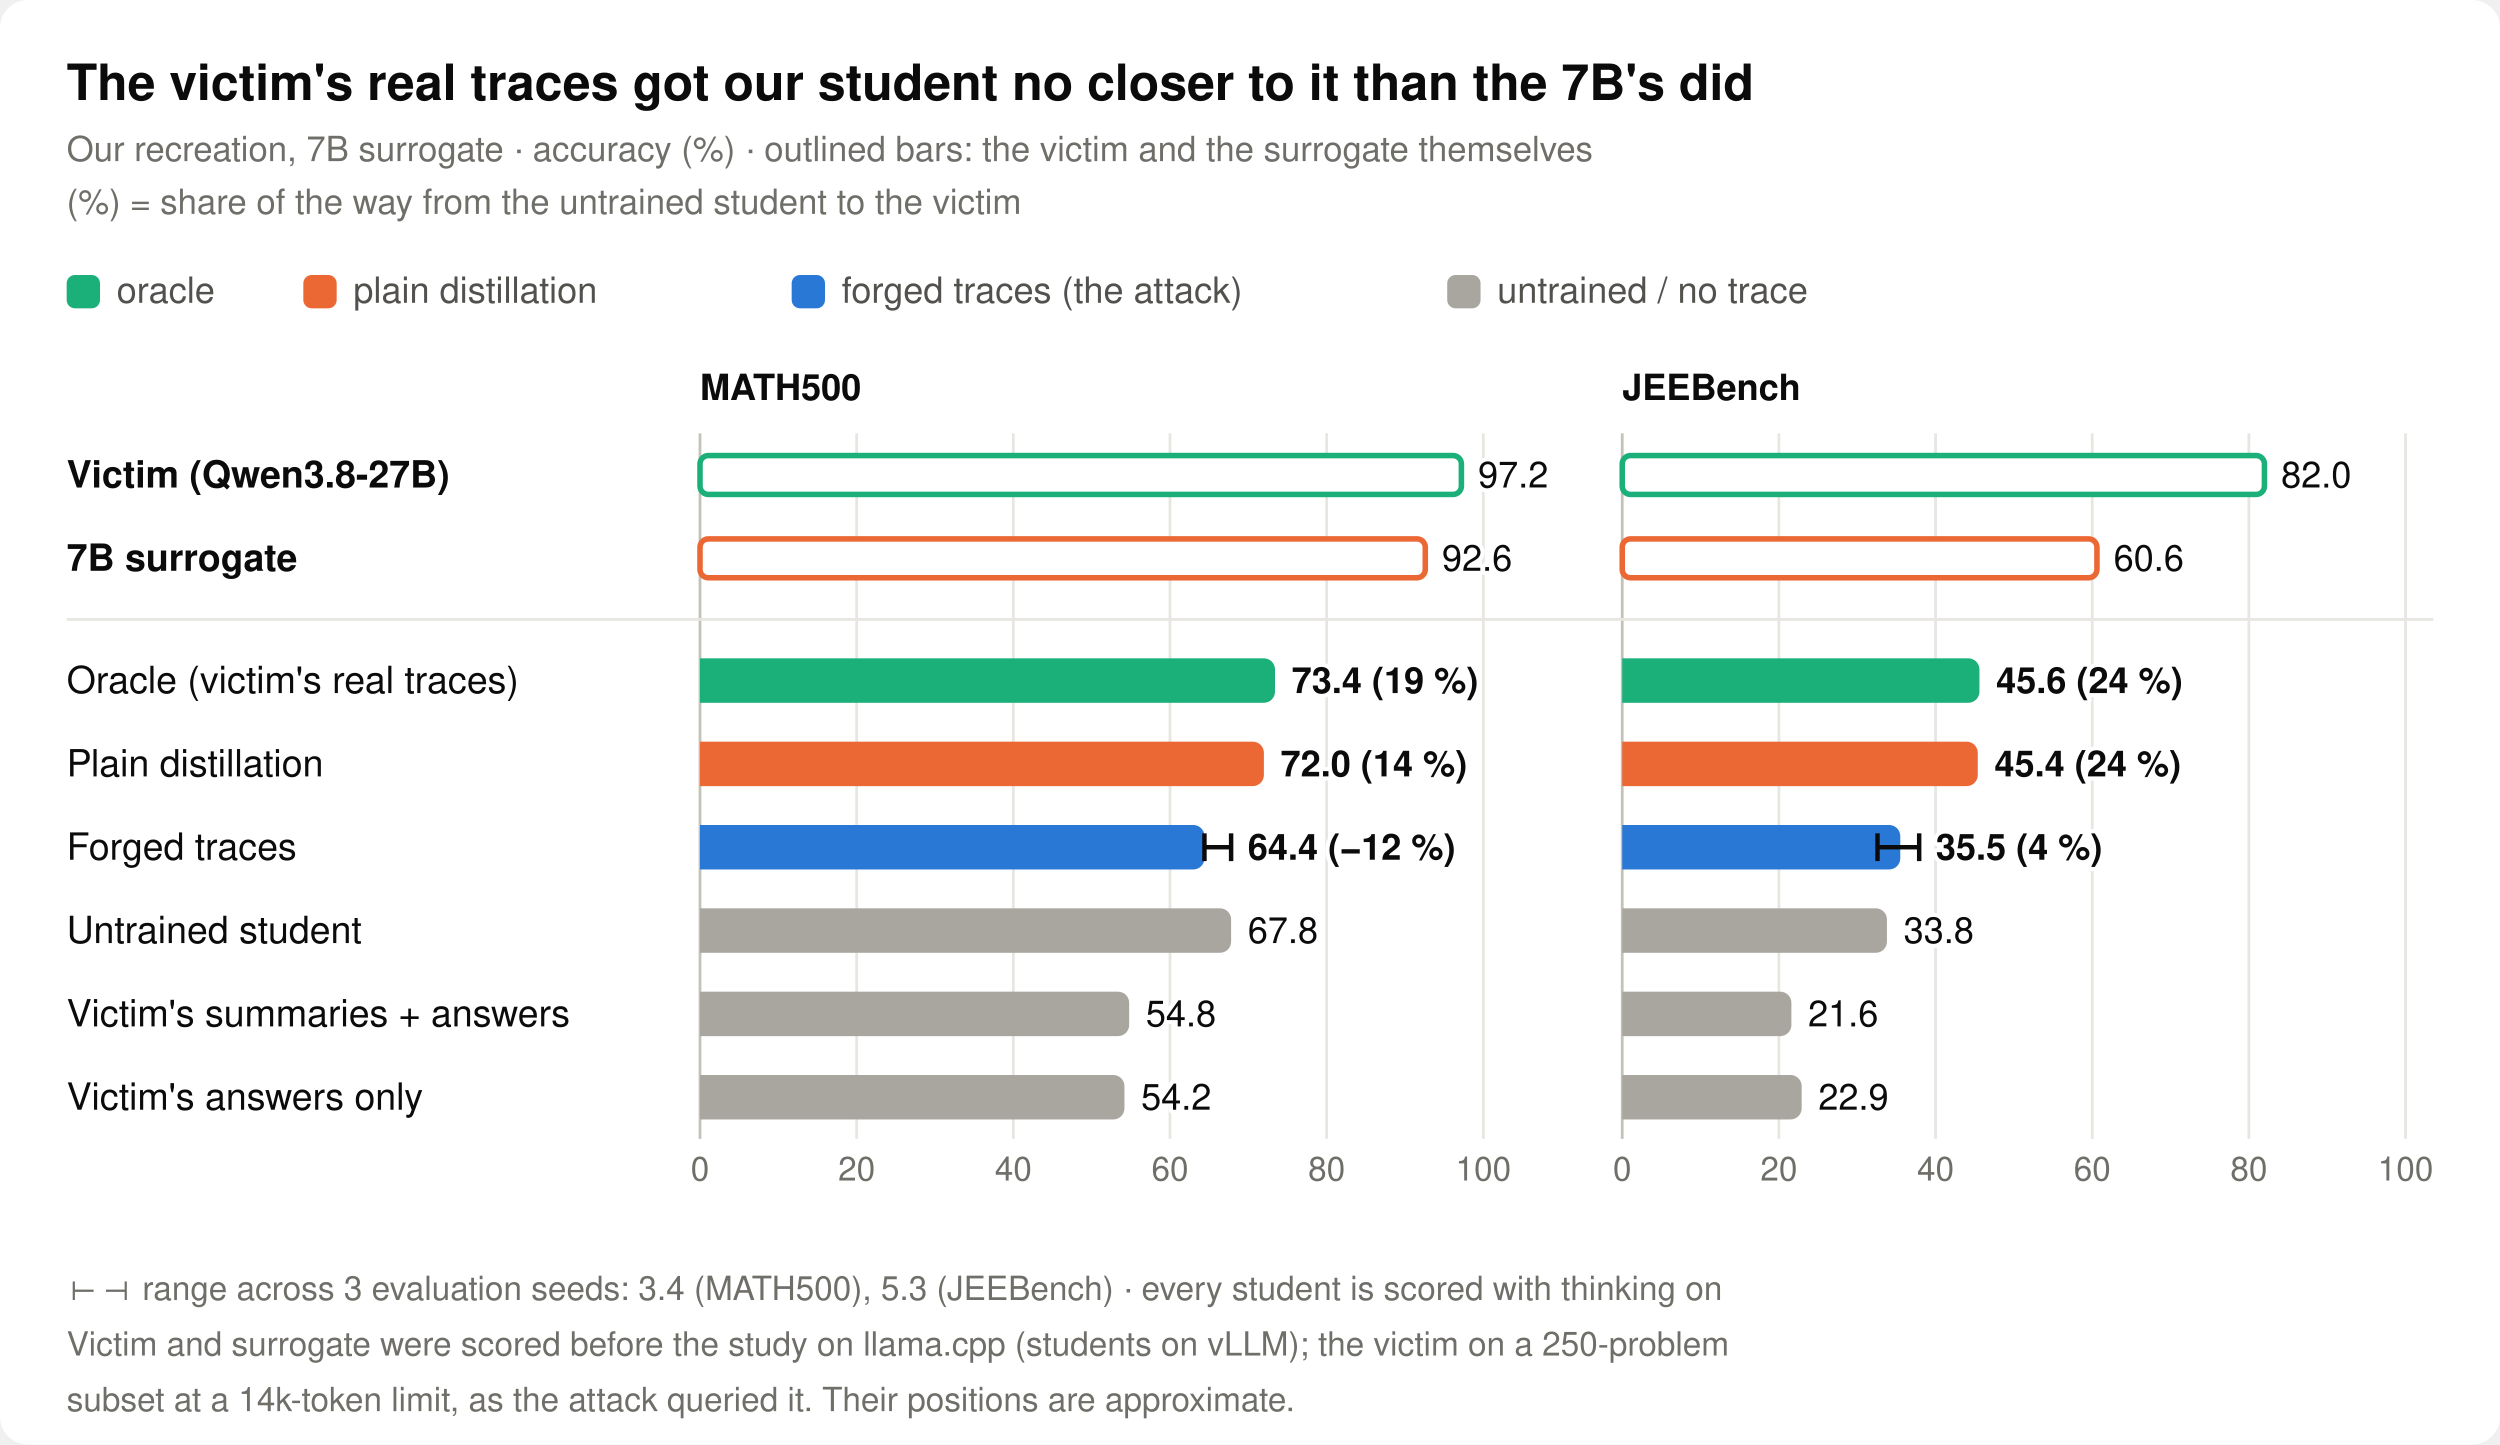
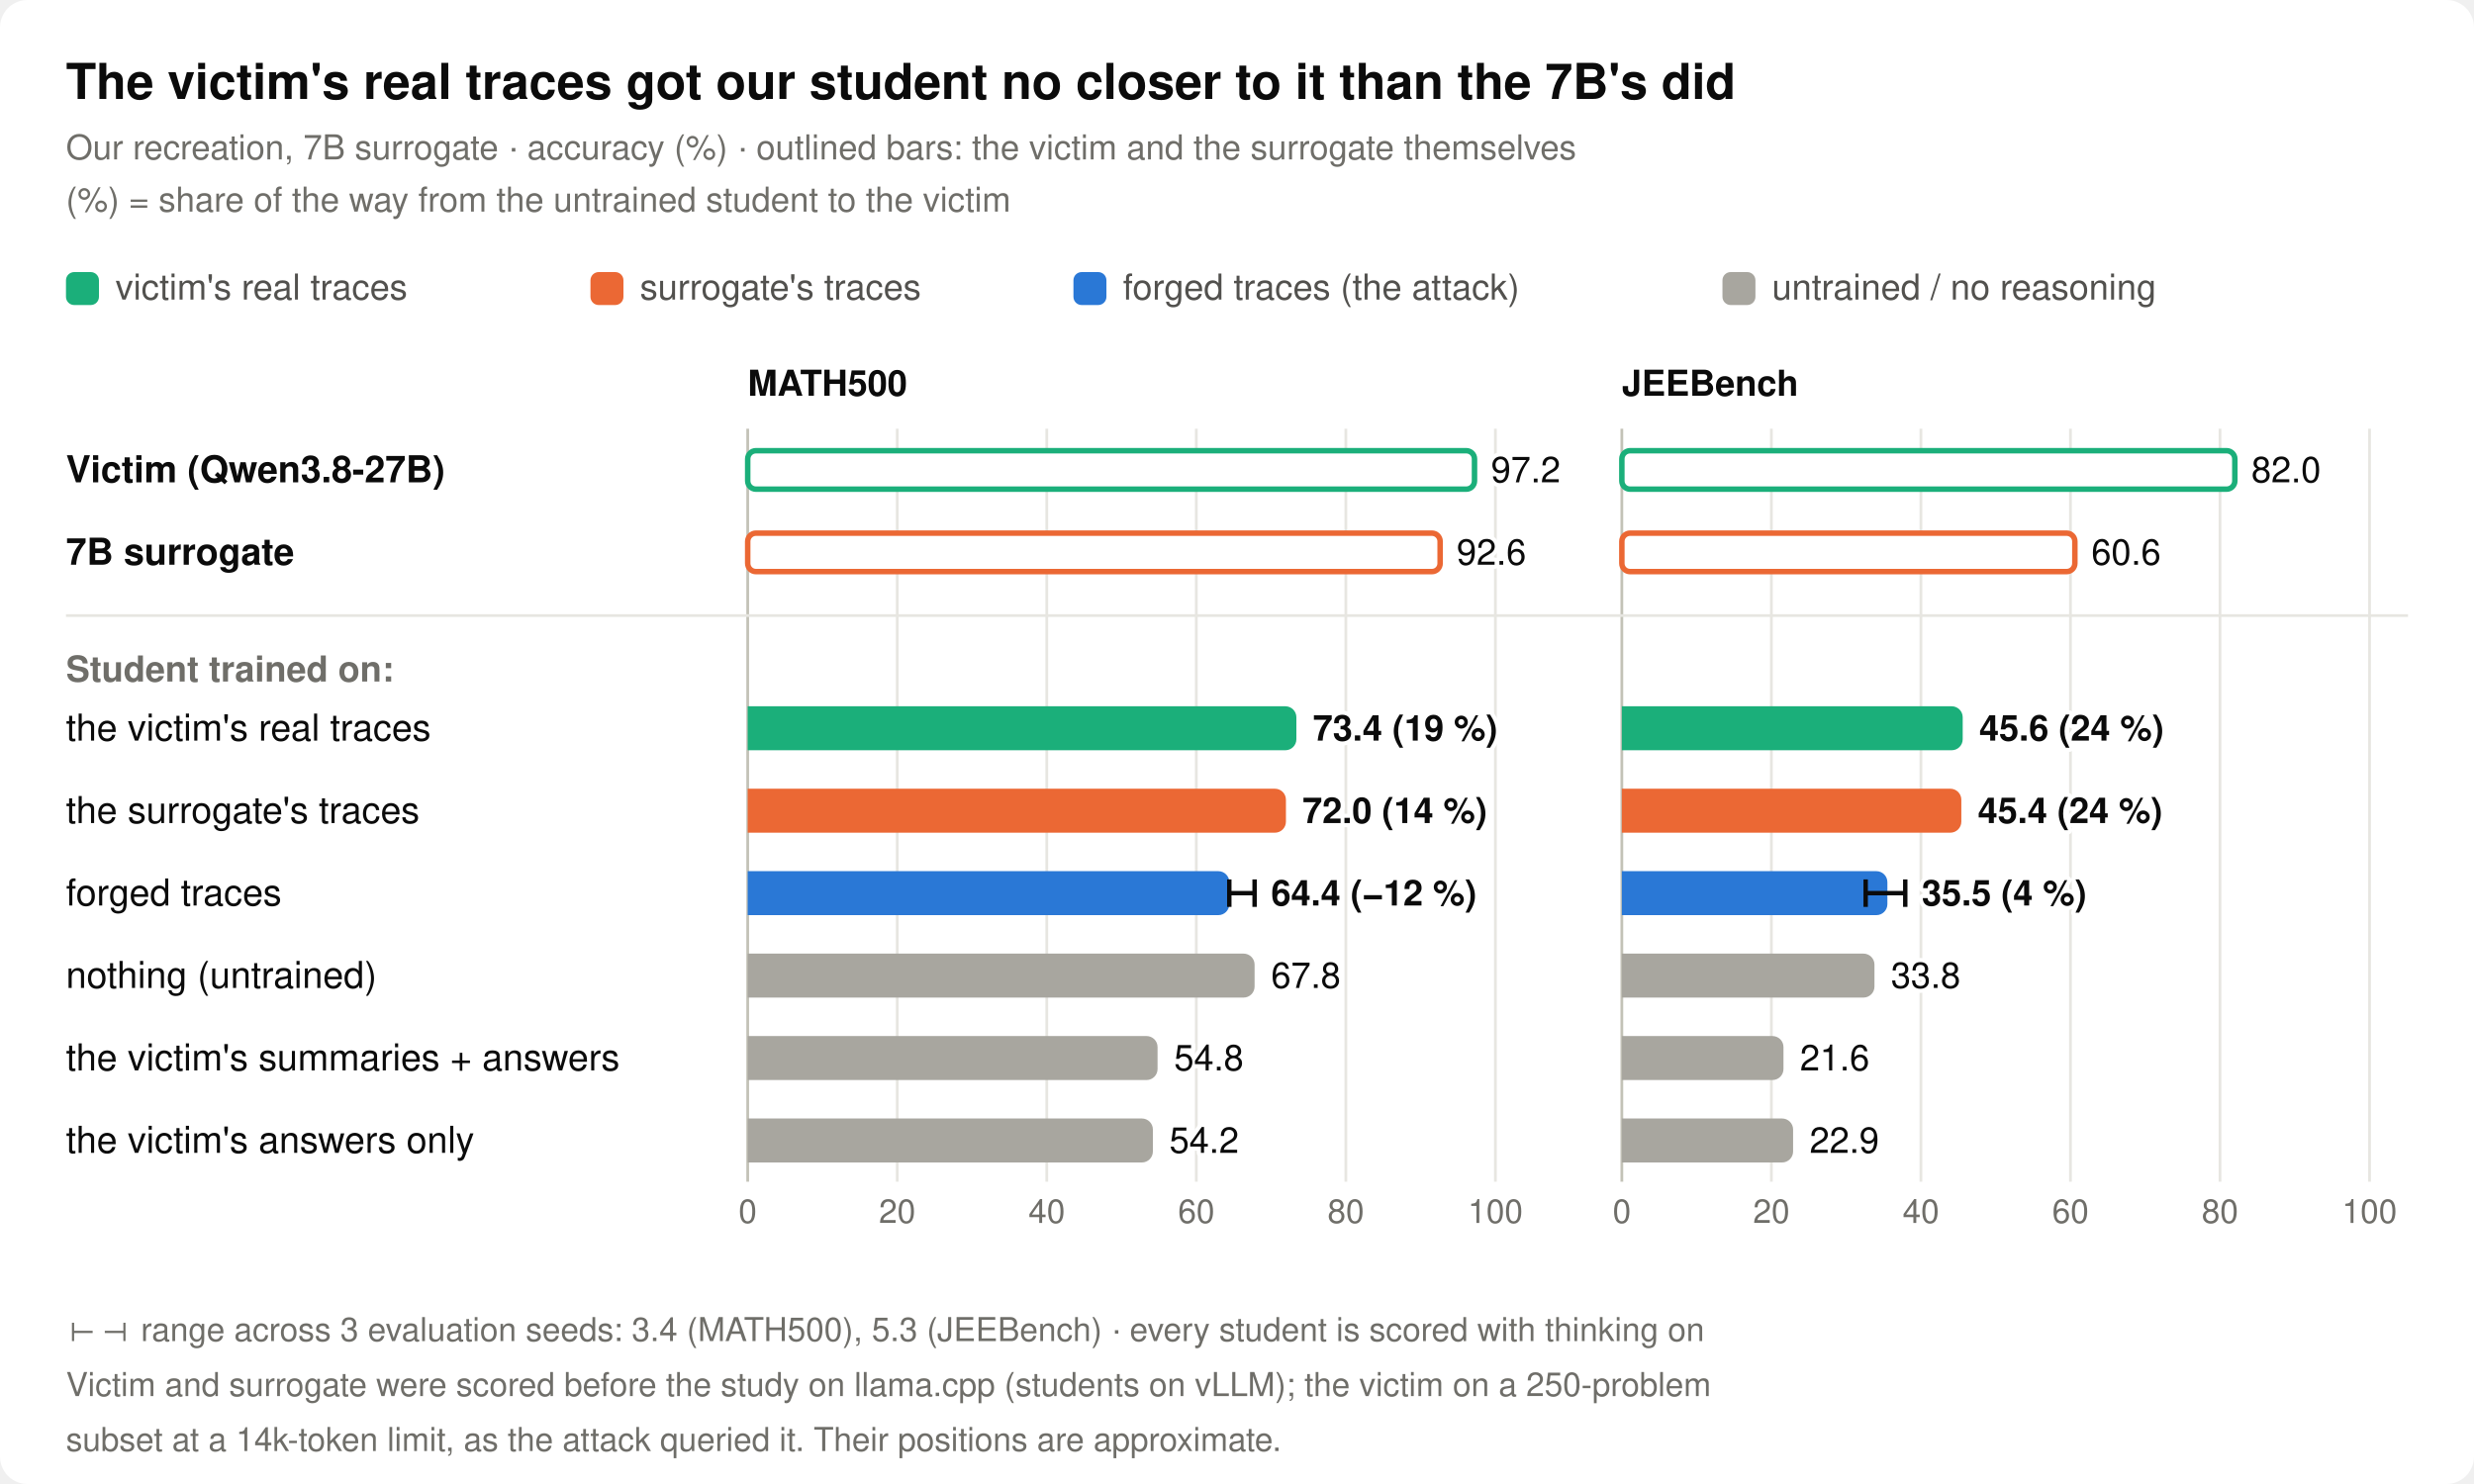
- <svg xmlns="http://www.w3.org/2000/svg" width="900" height="520" viewBox="0 0 900 520" role="img" aria-label="Students, the victim and the surrogate on one scale, our recreation">
-   <rect x="0.0" y="0.0" width="900.0" height="520.0" rx="10" fill="#ffffff" />
+ <svg xmlns="http://www.w3.org/2000/svg" width="900" height="540" viewBox="0 0 900 540" role="img" aria-label="Students, the victim and the surrogate on one scale, our recreation">
+   <rect x="0.0" y="0.0" width="900.0" height="540.0" rx="10" fill="#ffffff" />
  <text x="24.0" y="36.0" font-family="system-ui, -apple-system, &quot;Segoe UI&quot;, Helvetica, Arial, sans-serif" font-size="18" fill="#0b0b0b" text-anchor="start" font-weight="700" style="">The victim's real traces got our student no closer to it than the 7B's did</text>
  <text x="24.0" y="58.0" font-family="system-ui, -apple-system, &quot;Segoe UI&quot;, Helvetica, Arial, sans-serif" font-size="12.5" fill="#6f6e69" text-anchor="start" font-weight="normal" style="">Our recreation, 7B surrogate · accuracy (%) · outlined bars: the victim and the surrogate themselves</text>
  <text x="24.0" y="77.0" font-family="system-ui, -apple-system, &quot;Segoe UI&quot;, Helvetica, Arial, sans-serif" font-size="12.5" fill="#6f6e69" text-anchor="start" font-weight="normal" style="">(%) = share of the way from the untrained student to the victim</text>
  <rect x="24.0" y="99.0" width="12.0" height="12.0" rx="3" fill="#1baf7a" />
-   <text x="42.0" y="109.0" font-family="system-ui, -apple-system, &quot;Segoe UI&quot;, Helvetica, Arial, sans-serif" font-size="13" fill="#52514e" text-anchor="start" font-weight="normal" style="">oracle</text>
-   <rect x="109.2" y="99.0" width="12.0" height="12.0" rx="3" fill="#eb6834" />
-   <text x="127.2" y="109.0" font-family="system-ui, -apple-system, &quot;Segoe UI&quot;, Helvetica, Arial, sans-serif" font-size="13" fill="#52514e" text-anchor="start" font-weight="normal" style="">plain distillation</text>
-   <rect x="285.0" y="99.0" width="12.0" height="12.0" rx="3" fill="#2a78d6" />
-   <text x="303.0" y="109.0" font-family="system-ui, -apple-system, &quot;Segoe UI&quot;, Helvetica, Arial, sans-serif" font-size="13" fill="#52514e" text-anchor="start" font-weight="normal" style="">forged traces (the attack)</text>
-   <rect x="521.0" y="99.0" width="12.0" height="12.0" rx="3" fill="#a8a69f" />
-   <text x="539.0" y="109.0" font-family="system-ui, -apple-system, &quot;Segoe UI&quot;, Helvetica, Arial, sans-serif" font-size="13" fill="#52514e" text-anchor="start" font-weight="normal" style="">untrained / no trace</text>
-   <text x="252.0" y="144.0" font-family="system-ui, -apple-system, &quot;Segoe UI&quot;, Helvetica, Arial, sans-serif" font-size="13" fill="#0b0b0b" text-anchor="start" font-weight="700" style="">MATH500</text>
-   <line x1="252.0" y1="156.0" x2="252.0" y2="410.0" stroke="#c3c2b7" stroke-width="1.0" />
-   <text x="252.0" y="425.0" font-family="system-ui, -apple-system, &quot;Segoe UI&quot;, Helvetica, Arial, sans-serif" font-size="12" fill="#6f6e69" text-anchor="middle" font-weight="normal" style="font-variant-numeric: tabular-nums;">0</text>
-   <line x1="308.4" y1="156.0" x2="308.4" y2="410.0" stroke="#e7e6e1" stroke-width="1.0" />
-   <text x="308.4" y="425.0" font-family="system-ui, -apple-system, &quot;Segoe UI&quot;, Helvetica, Arial, sans-serif" font-size="12" fill="#6f6e69" text-anchor="middle" font-weight="normal" style="font-variant-numeric: tabular-nums;">20</text>
-   <line x1="364.8" y1="156.0" x2="364.8" y2="410.0" stroke="#e7e6e1" stroke-width="1.0" />
-   <text x="364.8" y="425.0" font-family="system-ui, -apple-system, &quot;Segoe UI&quot;, Helvetica, Arial, sans-serif" font-size="12" fill="#6f6e69" text-anchor="middle" font-weight="normal" style="font-variant-numeric: tabular-nums;">40</text>
-   <line x1="421.2" y1="156.0" x2="421.2" y2="410.0" stroke="#e7e6e1" stroke-width="1.0" />
-   <text x="421.2" y="425.0" font-family="system-ui, -apple-system, &quot;Segoe UI&quot;, Helvetica, Arial, sans-serif" font-size="12" fill="#6f6e69" text-anchor="middle" font-weight="normal" style="font-variant-numeric: tabular-nums;">60</text>
-   <line x1="477.6" y1="156.0" x2="477.6" y2="410.0" stroke="#e7e6e1" stroke-width="1.0" />
-   <text x="477.6" y="425.0" font-family="system-ui, -apple-system, &quot;Segoe UI&quot;, Helvetica, Arial, sans-serif" font-size="12" fill="#6f6e69" text-anchor="middle" font-weight="normal" style="font-variant-numeric: tabular-nums;">80</text>
-   <line x1="534.0" y1="156.0" x2="534.0" y2="410.0" stroke="#e7e6e1" stroke-width="1.0" />
-   <text x="534.0" y="425.0" font-family="system-ui, -apple-system, &quot;Segoe UI&quot;, Helvetica, Arial, sans-serif" font-size="12" fill="#6f6e69" text-anchor="middle" font-weight="normal" style="font-variant-numeric: tabular-nums;">100</text>
-   <rect x="252.0" y="164.0" width="274.1" height="14.0" rx="3" fill="#ffffff" stroke="#1baf7a" stroke-width="2" />
-   <text x="532.1" y="175.5" font-family="system-ui, -apple-system, &quot;Segoe UI&quot;, Helvetica, Arial, sans-serif" font-size="13" fill="#0b0b0b" text-anchor="start" font-weight="400" style="font-variant-numeric: tabular-nums;" paint-order="stroke" stroke="#ffffff" stroke-width="3" stroke-linejoin="round">97.2</text>
-   <rect x="252.0" y="194.0" width="261.1" height="14.0" rx="3" fill="#ffffff" stroke="#eb6834" stroke-width="2" />
-   <text x="519.1" y="205.5" font-family="system-ui, -apple-system, &quot;Segoe UI&quot;, Helvetica, Arial, sans-serif" font-size="13" fill="#0b0b0b" text-anchor="start" font-weight="400" style="font-variant-numeric: tabular-nums;" paint-order="stroke" stroke="#ffffff" stroke-width="3" stroke-linejoin="round">92.6</text>
-   <path d="M252.0,237.0 H455.0 a4,4 0 0 1 4,4 V249.0 a4,4 0 0 1 -4,4 H252.0 Z" fill="#1baf7a" />
-   <text x="465.0" y="249.5" font-family="system-ui, -apple-system, &quot;Segoe UI&quot;, Helvetica, Arial, sans-serif" font-size="13" fill="#0b0b0b" text-anchor="start" font-weight="600" style="font-variant-numeric: tabular-nums;" paint-order="stroke" stroke="#ffffff" stroke-width="3" stroke-linejoin="round">73.4 (19 %)</text>
-   <path d="M252.0,267.0 H451.0 a4,4 0 0 1 4,4 V279.0 a4,4 0 0 1 -4,4 H252.0 Z" fill="#eb6834" />
-   <text x="461.0" y="279.5" font-family="system-ui, -apple-system, &quot;Segoe UI&quot;, Helvetica, Arial, sans-serif" font-size="13" fill="#0b0b0b" text-anchor="start" font-weight="600" style="font-variant-numeric: tabular-nums;" paint-order="stroke" stroke="#ffffff" stroke-width="3" stroke-linejoin="round">72.0 (14 %)</text>
-   <path d="M252.0,297.0 H429.6 a4,4 0 0 1 4,4 V309.0 a4,4 0 0 1 -4,4 H252.0 Z" fill="#2a78d6" />
-   <line x1="433.6" y1="305.0" x2="443.2" y2="305.0" stroke="#0b0b0b" stroke-width="1.6" />
-   <line x1="433.6" y1="300.0" x2="433.6" y2="310.0" stroke="#0b0b0b" stroke-width="1.6" />
-   <line x1="443.2" y1="300.0" x2="443.2" y2="310.0" stroke="#0b0b0b" stroke-width="1.6" />
-   <text x="449.2" y="309.5" font-family="system-ui, -apple-system, &quot;Segoe UI&quot;, Helvetica, Arial, sans-serif" font-size="13" fill="#0b0b0b" text-anchor="start" font-weight="600" style="font-variant-numeric: tabular-nums;" paint-order="stroke" stroke="#ffffff" stroke-width="3" stroke-linejoin="round">64.4 (−12 %)</text>
-   <path d="M252.0,327.0 H439.2 a4,4 0 0 1 4,4 V339.0 a4,4 0 0 1 -4,4 H252.0 Z" fill="#a8a69f" />
-   <text x="449.2" y="339.5" font-family="system-ui, -apple-system, &quot;Segoe UI&quot;, Helvetica, Arial, sans-serif" font-size="13" fill="#0b0b0b" text-anchor="start" font-weight="400" style="font-variant-numeric: tabular-nums;" paint-order="stroke" stroke="#ffffff" stroke-width="3" stroke-linejoin="round">67.8</text>
-   <path d="M252.0,357.0 H402.5 a4,4 0 0 1 4,4 V369.0 a4,4 0 0 1 -4,4 H252.0 Z" fill="#a8a69f" />
-   <text x="412.5" y="369.5" font-family="system-ui, -apple-system, &quot;Segoe UI&quot;, Helvetica, Arial, sans-serif" font-size="13" fill="#0b0b0b" text-anchor="start" font-weight="400" style="font-variant-numeric: tabular-nums;" paint-order="stroke" stroke="#ffffff" stroke-width="3" stroke-linejoin="round">54.8</text>
-   <path d="M252.0,387.0 H400.8 a4,4 0 0 1 4,4 V399.0 a4,4 0 0 1 -4,4 H252.0 Z" fill="#a8a69f" />
-   <text x="410.8" y="399.5" font-family="system-ui, -apple-system, &quot;Segoe UI&quot;, Helvetica, Arial, sans-serif" font-size="13" fill="#0b0b0b" text-anchor="start" font-weight="400" style="font-variant-numeric: tabular-nums;" paint-order="stroke" stroke="#ffffff" stroke-width="3" stroke-linejoin="round">54.2</text>
-   <text x="584.0" y="144.0" font-family="system-ui, -apple-system, &quot;Segoe UI&quot;, Helvetica, Arial, sans-serif" font-size="13" fill="#0b0b0b" text-anchor="start" font-weight="700" style="">JEEBench</text>
-   <line x1="584.0" y1="156.0" x2="584.0" y2="410.0" stroke="#c3c2b7" stroke-width="1.0" />
-   <text x="584.0" y="425.0" font-family="system-ui, -apple-system, &quot;Segoe UI&quot;, Helvetica, Arial, sans-serif" font-size="12" fill="#6f6e69" text-anchor="middle" font-weight="normal" style="font-variant-numeric: tabular-nums;">0</text>
-   <line x1="640.4" y1="156.0" x2="640.4" y2="410.0" stroke="#e7e6e1" stroke-width="1.0" />
-   <text x="640.4" y="425.0" font-family="system-ui, -apple-system, &quot;Segoe UI&quot;, Helvetica, Arial, sans-serif" font-size="12" fill="#6f6e69" text-anchor="middle" font-weight="normal" style="font-variant-numeric: tabular-nums;">20</text>
-   <line x1="696.8" y1="156.0" x2="696.8" y2="410.0" stroke="#e7e6e1" stroke-width="1.0" />
-   <text x="696.8" y="425.0" font-family="system-ui, -apple-system, &quot;Segoe UI&quot;, Helvetica, Arial, sans-serif" font-size="12" fill="#6f6e69" text-anchor="middle" font-weight="normal" style="font-variant-numeric: tabular-nums;">40</text>
-   <line x1="753.2" y1="156.0" x2="753.2" y2="410.0" stroke="#e7e6e1" stroke-width="1.0" />
-   <text x="753.2" y="425.0" font-family="system-ui, -apple-system, &quot;Segoe UI&quot;, Helvetica, Arial, sans-serif" font-size="12" fill="#6f6e69" text-anchor="middle" font-weight="normal" style="font-variant-numeric: tabular-nums;">60</text>
-   <line x1="809.6" y1="156.0" x2="809.6" y2="410.0" stroke="#e7e6e1" stroke-width="1.0" />
-   <text x="809.6" y="425.0" font-family="system-ui, -apple-system, &quot;Segoe UI&quot;, Helvetica, Arial, sans-serif" font-size="12" fill="#6f6e69" text-anchor="middle" font-weight="normal" style="font-variant-numeric: tabular-nums;">80</text>
-   <line x1="866.0" y1="156.0" x2="866.0" y2="410.0" stroke="#e7e6e1" stroke-width="1.0" />
-   <text x="866.0" y="425.0" font-family="system-ui, -apple-system, &quot;Segoe UI&quot;, Helvetica, Arial, sans-serif" font-size="12" fill="#6f6e69" text-anchor="middle" font-weight="normal" style="font-variant-numeric: tabular-nums;">100</text>
-   <rect x="584.0" y="164.0" width="231.2" height="14.0" rx="3" fill="#ffffff" stroke="#1baf7a" stroke-width="2" />
-   <text x="821.2" y="175.5" font-family="system-ui, -apple-system, &quot;Segoe UI&quot;, Helvetica, Arial, sans-serif" font-size="13" fill="#0b0b0b" text-anchor="start" font-weight="400" style="font-variant-numeric: tabular-nums;" paint-order="stroke" stroke="#ffffff" stroke-width="3" stroke-linejoin="round">82.0</text>
-   <rect x="584.0" y="194.0" width="170.9" height="14.0" rx="3" fill="#ffffff" stroke="#eb6834" stroke-width="2" />
-   <text x="760.9" y="205.5" font-family="system-ui, -apple-system, &quot;Segoe UI&quot;, Helvetica, Arial, sans-serif" font-size="13" fill="#0b0b0b" text-anchor="start" font-weight="400" style="font-variant-numeric: tabular-nums;" paint-order="stroke" stroke="#ffffff" stroke-width="3" stroke-linejoin="round">60.6</text>
-   <path d="M584.0,237.0 H708.6 a4,4 0 0 1 4,4 V249.0 a4,4 0 0 1 -4,4 H584.0 Z" fill="#1baf7a" />
-   <text x="718.6" y="249.5" font-family="system-ui, -apple-system, &quot;Segoe UI&quot;, Helvetica, Arial, sans-serif" font-size="13" fill="#0b0b0b" text-anchor="start" font-weight="600" style="font-variant-numeric: tabular-nums;" paint-order="stroke" stroke="#ffffff" stroke-width="3" stroke-linejoin="round">45.6 (24 %)</text>
-   <path d="M584.0,267.0 H708.0 a4,4 0 0 1 4,4 V279.0 a4,4 0 0 1 -4,4 H584.0 Z" fill="#eb6834" />
-   <text x="718.0" y="279.5" font-family="system-ui, -apple-system, &quot;Segoe UI&quot;, Helvetica, Arial, sans-serif" font-size="13" fill="#0b0b0b" text-anchor="start" font-weight="600" style="font-variant-numeric: tabular-nums;" paint-order="stroke" stroke="#ffffff" stroke-width="3" stroke-linejoin="round">45.4 (24 %)</text>
-   <path d="M584.0,297.0 H680.1 a4,4 0 0 1 4,4 V309.0 a4,4 0 0 1 -4,4 H584.0 Z" fill="#2a78d6" />
-   <line x1="675.9" y1="305.0" x2="690.9" y2="305.0" stroke="#0b0b0b" stroke-width="1.6" />
-   <line x1="675.9" y1="300.0" x2="675.9" y2="310.0" stroke="#0b0b0b" stroke-width="1.6" />
-   <line x1="690.9" y1="300.0" x2="690.9" y2="310.0" stroke="#0b0b0b" stroke-width="1.6" />
-   <text x="696.9" y="309.5" font-family="system-ui, -apple-system, &quot;Segoe UI&quot;, Helvetica, Arial, sans-serif" font-size="13" fill="#0b0b0b" text-anchor="start" font-weight="600" style="font-variant-numeric: tabular-nums;" paint-order="stroke" stroke="#ffffff" stroke-width="3" stroke-linejoin="round">35.5 (4 %)</text>
-   <path d="M584.0,327.0 H675.3 a4,4 0 0 1 4,4 V339.0 a4,4 0 0 1 -4,4 H584.0 Z" fill="#a8a69f" />
-   <text x="685.3" y="339.5" font-family="system-ui, -apple-system, &quot;Segoe UI&quot;, Helvetica, Arial, sans-serif" font-size="13" fill="#0b0b0b" text-anchor="start" font-weight="400" style="font-variant-numeric: tabular-nums;" paint-order="stroke" stroke="#ffffff" stroke-width="3" stroke-linejoin="round">33.8</text>
-   <path d="M584.0,357.0 H640.9 a4,4 0 0 1 4,4 V369.0 a4,4 0 0 1 -4,4 H584.0 Z" fill="#a8a69f" />
-   <text x="650.9" y="369.5" font-family="system-ui, -apple-system, &quot;Segoe UI&quot;, Helvetica, Arial, sans-serif" font-size="13" fill="#0b0b0b" text-anchor="start" font-weight="400" style="font-variant-numeric: tabular-nums;" paint-order="stroke" stroke="#ffffff" stroke-width="3" stroke-linejoin="round">21.6</text>
-   <path d="M584.0,387.0 H644.6 a4,4 0 0 1 4,4 V399.0 a4,4 0 0 1 -4,4 H584.0 Z" fill="#a8a69f" />
-   <text x="654.6" y="399.5" font-family="system-ui, -apple-system, &quot;Segoe UI&quot;, Helvetica, Arial, sans-serif" font-size="13" fill="#0b0b0b" text-anchor="start" font-weight="400" style="font-variant-numeric: tabular-nums;" paint-order="stroke" stroke="#ffffff" stroke-width="3" stroke-linejoin="round">22.9</text>
+   <text x="42.0" y="109.0" font-family="system-ui, -apple-system, &quot;Segoe UI&quot;, Helvetica, Arial, sans-serif" font-size="13" fill="#52514e" text-anchor="start" font-weight="normal" style="">victim's real traces</text>
+   <rect x="214.8" y="99.0" width="12.0" height="12.0" rx="3" fill="#eb6834" />
+   <text x="232.8" y="109.0" font-family="system-ui, -apple-system, &quot;Segoe UI&quot;, Helvetica, Arial, sans-serif" font-size="13" fill="#52514e" text-anchor="start" font-weight="normal" style="">surrogate's traces</text>
+   <rect x="390.5" y="99.0" width="12.0" height="12.0" rx="3" fill="#2a78d6" />
+   <text x="408.5" y="109.0" font-family="system-ui, -apple-system, &quot;Segoe UI&quot;, Helvetica, Arial, sans-serif" font-size="13" fill="#52514e" text-anchor="start" font-weight="normal" style="">forged traces (the attack)</text>
+   <rect x="626.6" y="99.0" width="12.0" height="12.0" rx="3" fill="#a8a69f" />
+   <text x="644.6" y="109.0" font-family="system-ui, -apple-system, &quot;Segoe UI&quot;, Helvetica, Arial, sans-serif" font-size="13" fill="#52514e" text-anchor="start" font-weight="normal" style="">untrained / no reasoning</text>
+   <text x="272.0" y="144.0" font-family="system-ui, -apple-system, &quot;Segoe UI&quot;, Helvetica, Arial, sans-serif" font-size="13" fill="#0b0b0b" text-anchor="start" font-weight="700" style="">MATH500</text>
+   <line x1="272.0" y1="156.0" x2="272.0" y2="430.0" stroke="#c3c2b7" stroke-width="1.0" />
+   <text x="272.0" y="445.0" font-family="system-ui, -apple-system, &quot;Segoe UI&quot;, Helvetica, Arial, sans-serif" font-size="12" fill="#6f6e69" text-anchor="middle" font-weight="normal" style="font-variant-numeric: tabular-nums;">0</text>
+   <line x1="326.4" y1="156.0" x2="326.4" y2="430.0" stroke="#e7e6e1" stroke-width="1.0" />
+   <text x="326.4" y="445.0" font-family="system-ui, -apple-system, &quot;Segoe UI&quot;, Helvetica, Arial, sans-serif" font-size="12" fill="#6f6e69" text-anchor="middle" font-weight="normal" style="font-variant-numeric: tabular-nums;">20</text>
+   <line x1="380.8" y1="156.0" x2="380.8" y2="430.0" stroke="#e7e6e1" stroke-width="1.0" />
+   <text x="380.8" y="445.0" font-family="system-ui, -apple-system, &quot;Segoe UI&quot;, Helvetica, Arial, sans-serif" font-size="12" fill="#6f6e69" text-anchor="middle" font-weight="normal" style="font-variant-numeric: tabular-nums;">40</text>
+   <line x1="435.2" y1="156.0" x2="435.2" y2="430.0" stroke="#e7e6e1" stroke-width="1.0" />
+   <text x="435.2" y="445.0" font-family="system-ui, -apple-system, &quot;Segoe UI&quot;, Helvetica, Arial, sans-serif" font-size="12" fill="#6f6e69" text-anchor="middle" font-weight="normal" style="font-variant-numeric: tabular-nums;">60</text>
+   <line x1="489.6" y1="156.0" x2="489.6" y2="430.0" stroke="#e7e6e1" stroke-width="1.0" />
+   <text x="489.6" y="445.0" font-family="system-ui, -apple-system, &quot;Segoe UI&quot;, Helvetica, Arial, sans-serif" font-size="12" fill="#6f6e69" text-anchor="middle" font-weight="normal" style="font-variant-numeric: tabular-nums;">80</text>
+   <line x1="544.0" y1="156.0" x2="544.0" y2="430.0" stroke="#e7e6e1" stroke-width="1.0" />
+   <text x="544.0" y="445.0" font-family="system-ui, -apple-system, &quot;Segoe UI&quot;, Helvetica, Arial, sans-serif" font-size="12" fill="#6f6e69" text-anchor="middle" font-weight="normal" style="font-variant-numeric: tabular-nums;">100</text>
+   <rect x="272.0" y="164.0" width="264.4" height="14.0" rx="3" fill="#ffffff" stroke="#1baf7a" stroke-width="2" />
+   <text x="542.4" y="175.5" font-family="system-ui, -apple-system, &quot;Segoe UI&quot;, Helvetica, Arial, sans-serif" font-size="13" fill="#0b0b0b" text-anchor="start" font-weight="400" style="font-variant-numeric: tabular-nums;" paint-order="stroke" stroke="#ffffff" stroke-width="3" stroke-linejoin="round">97.2</text>
+   <rect x="272.0" y="194.0" width="251.9" height="14.0" rx="3" fill="#ffffff" stroke="#eb6834" stroke-width="2" />
+   <text x="529.9" y="205.5" font-family="system-ui, -apple-system, &quot;Segoe UI&quot;, Helvetica, Arial, sans-serif" font-size="13" fill="#0b0b0b" text-anchor="start" font-weight="400" style="font-variant-numeric: tabular-nums;" paint-order="stroke" stroke="#ffffff" stroke-width="3" stroke-linejoin="round">92.6</text>
+   <path d="M272.0,257.0 H467.6 a4,4 0 0 1 4,4 V269.0 a4,4 0 0 1 -4,4 H272.0 Z" fill="#1baf7a" />
+   <text x="477.6" y="269.5" font-family="system-ui, -apple-system, &quot;Segoe UI&quot;, Helvetica, Arial, sans-serif" font-size="13" fill="#0b0b0b" text-anchor="start" font-weight="600" style="font-variant-numeric: tabular-nums;" paint-order="stroke" stroke="#ffffff" stroke-width="3" stroke-linejoin="round">73.4 (19 %)</text>
+   <path d="M272.0,287.0 H463.8 a4,4 0 0 1 4,4 V299.0 a4,4 0 0 1 -4,4 H272.0 Z" fill="#eb6834" />
+   <text x="473.8" y="299.5" font-family="system-ui, -apple-system, &quot;Segoe UI&quot;, Helvetica, Arial, sans-serif" font-size="13" fill="#0b0b0b" text-anchor="start" font-weight="600" style="font-variant-numeric: tabular-nums;" paint-order="stroke" stroke="#ffffff" stroke-width="3" stroke-linejoin="round">72.0 (14 %)</text>
+   <path d="M272.0,317.0 H443.2 a4,4 0 0 1 4,4 V329.0 a4,4 0 0 1 -4,4 H272.0 Z" fill="#2a78d6" />
+   <line x1="447.2" y1="325.0" x2="456.4" y2="325.0" stroke="#0b0b0b" stroke-width="1.6" />
+   <line x1="447.2" y1="320.0" x2="447.2" y2="330.0" stroke="#0b0b0b" stroke-width="1.6" />
+   <line x1="456.4" y1="320.0" x2="456.4" y2="330.0" stroke="#0b0b0b" stroke-width="1.6" />
+   <text x="462.4" y="329.5" font-family="system-ui, -apple-system, &quot;Segoe UI&quot;, Helvetica, Arial, sans-serif" font-size="13" fill="#0b0b0b" text-anchor="start" font-weight="600" style="font-variant-numeric: tabular-nums;" paint-order="stroke" stroke="#ffffff" stroke-width="3" stroke-linejoin="round">64.4 (−12 %)</text>
+   <path d="M272.0,347.0 H452.4 a4,4 0 0 1 4,4 V359.0 a4,4 0 0 1 -4,4 H272.0 Z" fill="#a8a69f" />
+   <text x="462.4" y="359.5" font-family="system-ui, -apple-system, &quot;Segoe UI&quot;, Helvetica, Arial, sans-serif" font-size="13" fill="#0b0b0b" text-anchor="start" font-weight="400" style="font-variant-numeric: tabular-nums;" paint-order="stroke" stroke="#ffffff" stroke-width="3" stroke-linejoin="round">67.8</text>
+   <path d="M272.0,377.0 H417.1 a4,4 0 0 1 4,4 V389.0 a4,4 0 0 1 -4,4 H272.0 Z" fill="#a8a69f" />
+   <text x="427.1" y="389.5" font-family="system-ui, -apple-system, &quot;Segoe UI&quot;, Helvetica, Arial, sans-serif" font-size="13" fill="#0b0b0b" text-anchor="start" font-weight="400" style="font-variant-numeric: tabular-nums;" paint-order="stroke" stroke="#ffffff" stroke-width="3" stroke-linejoin="round">54.8</text>
+   <path d="M272.0,407.0 H415.4 a4,4 0 0 1 4,4 V419.0 a4,4 0 0 1 -4,4 H272.0 Z" fill="#a8a69f" />
+   <text x="425.4" y="419.5" font-family="system-ui, -apple-system, &quot;Segoe UI&quot;, Helvetica, Arial, sans-serif" font-size="13" fill="#0b0b0b" text-anchor="start" font-weight="400" style="font-variant-numeric: tabular-nums;" paint-order="stroke" stroke="#ffffff" stroke-width="3" stroke-linejoin="round">54.2</text>
+   <text x="590.0" y="144.0" font-family="system-ui, -apple-system, &quot;Segoe UI&quot;, Helvetica, Arial, sans-serif" font-size="13" fill="#0b0b0b" text-anchor="start" font-weight="700" style="">JEEBench</text>
+   <line x1="590.0" y1="156.0" x2="590.0" y2="430.0" stroke="#c3c2b7" stroke-width="1.0" />
+   <text x="590.0" y="445.0" font-family="system-ui, -apple-system, &quot;Segoe UI&quot;, Helvetica, Arial, sans-serif" font-size="12" fill="#6f6e69" text-anchor="middle" font-weight="normal" style="font-variant-numeric: tabular-nums;">0</text>
+   <line x1="644.4" y1="156.0" x2="644.4" y2="430.0" stroke="#e7e6e1" stroke-width="1.0" />
+   <text x="644.4" y="445.0" font-family="system-ui, -apple-system, &quot;Segoe UI&quot;, Helvetica, Arial, sans-serif" font-size="12" fill="#6f6e69" text-anchor="middle" font-weight="normal" style="font-variant-numeric: tabular-nums;">20</text>
+   <line x1="698.8" y1="156.0" x2="698.8" y2="430.0" stroke="#e7e6e1" stroke-width="1.0" />
+   <text x="698.8" y="445.0" font-family="system-ui, -apple-system, &quot;Segoe UI&quot;, Helvetica, Arial, sans-serif" font-size="12" fill="#6f6e69" text-anchor="middle" font-weight="normal" style="font-variant-numeric: tabular-nums;">40</text>
+   <line x1="753.2" y1="156.0" x2="753.2" y2="430.0" stroke="#e7e6e1" stroke-width="1.0" />
+   <text x="753.2" y="445.0" font-family="system-ui, -apple-system, &quot;Segoe UI&quot;, Helvetica, Arial, sans-serif" font-size="12" fill="#6f6e69" text-anchor="middle" font-weight="normal" style="font-variant-numeric: tabular-nums;">60</text>
+   <line x1="807.6" y1="156.0" x2="807.6" y2="430.0" stroke="#e7e6e1" stroke-width="1.0" />
+   <text x="807.6" y="445.0" font-family="system-ui, -apple-system, &quot;Segoe UI&quot;, Helvetica, Arial, sans-serif" font-size="12" fill="#6f6e69" text-anchor="middle" font-weight="normal" style="font-variant-numeric: tabular-nums;">80</text>
+   <line x1="862.0" y1="156.0" x2="862.0" y2="430.0" stroke="#e7e6e1" stroke-width="1.0" />
+   <text x="862.0" y="445.0" font-family="system-ui, -apple-system, &quot;Segoe UI&quot;, Helvetica, Arial, sans-serif" font-size="12" fill="#6f6e69" text-anchor="middle" font-weight="normal" style="font-variant-numeric: tabular-nums;">100</text>
+   <rect x="590.0" y="164.0" width="223.0" height="14.0" rx="3" fill="#ffffff" stroke="#1baf7a" stroke-width="2" />
+   <text x="819.0" y="175.5" font-family="system-ui, -apple-system, &quot;Segoe UI&quot;, Helvetica, Arial, sans-serif" font-size="13" fill="#0b0b0b" text-anchor="start" font-weight="400" style="font-variant-numeric: tabular-nums;" paint-order="stroke" stroke="#ffffff" stroke-width="3" stroke-linejoin="round">82.0</text>
+   <rect x="590.0" y="194.0" width="164.8" height="14.0" rx="3" fill="#ffffff" stroke="#eb6834" stroke-width="2" />
+   <text x="760.8" y="205.5" font-family="system-ui, -apple-system, &quot;Segoe UI&quot;, Helvetica, Arial, sans-serif" font-size="13" fill="#0b0b0b" text-anchor="start" font-weight="400" style="font-variant-numeric: tabular-nums;" paint-order="stroke" stroke="#ffffff" stroke-width="3" stroke-linejoin="round">60.6</text>
+   <path d="M590.0,257.0 H710.0 a4,4 0 0 1 4,4 V269.0 a4,4 0 0 1 -4,4 H590.0 Z" fill="#1baf7a" />
+   <text x="720.0" y="269.5" font-family="system-ui, -apple-system, &quot;Segoe UI&quot;, Helvetica, Arial, sans-serif" font-size="13" fill="#0b0b0b" text-anchor="start" font-weight="600" style="font-variant-numeric: tabular-nums;" paint-order="stroke" stroke="#ffffff" stroke-width="3" stroke-linejoin="round">45.6 (24 %)</text>
+   <path d="M590.0,287.0 H709.5 a4,4 0 0 1 4,4 V299.0 a4,4 0 0 1 -4,4 H590.0 Z" fill="#eb6834" />
+   <text x="719.5" y="299.5" font-family="system-ui, -apple-system, &quot;Segoe UI&quot;, Helvetica, Arial, sans-serif" font-size="13" fill="#0b0b0b" text-anchor="start" font-weight="600" style="font-variant-numeric: tabular-nums;" paint-order="stroke" stroke="#ffffff" stroke-width="3" stroke-linejoin="round">45.4 (24 %)</text>
+   <path d="M590.0,317.0 H682.6 a4,4 0 0 1 4,4 V329.0 a4,4 0 0 1 -4,4 H590.0 Z" fill="#2a78d6" />
+   <line x1="678.7" y1="325.0" x2="693.1" y2="325.0" stroke="#0b0b0b" stroke-width="1.6" />
+   <line x1="678.7" y1="320.0" x2="678.7" y2="330.0" stroke="#0b0b0b" stroke-width="1.6" />
+   <line x1="693.1" y1="320.0" x2="693.1" y2="330.0" stroke="#0b0b0b" stroke-width="1.6" />
+   <text x="699.1" y="329.5" font-family="system-ui, -apple-system, &quot;Segoe UI&quot;, Helvetica, Arial, sans-serif" font-size="13" fill="#0b0b0b" text-anchor="start" font-weight="600" style="font-variant-numeric: tabular-nums;" paint-order="stroke" stroke="#ffffff" stroke-width="3" stroke-linejoin="round">35.5 (4 %)</text>
+   <path d="M590.0,347.0 H677.9 a4,4 0 0 1 4,4 V359.0 a4,4 0 0 1 -4,4 H590.0 Z" fill="#a8a69f" />
+   <text x="687.9" y="359.5" font-family="system-ui, -apple-system, &quot;Segoe UI&quot;, Helvetica, Arial, sans-serif" font-size="13" fill="#0b0b0b" text-anchor="start" font-weight="400" style="font-variant-numeric: tabular-nums;" paint-order="stroke" stroke="#ffffff" stroke-width="3" stroke-linejoin="round">33.8</text>
+   <path d="M590.0,377.0 H644.8 a4,4 0 0 1 4,4 V389.0 a4,4 0 0 1 -4,4 H590.0 Z" fill="#a8a69f" />
+   <text x="654.8" y="389.5" font-family="system-ui, -apple-system, &quot;Segoe UI&quot;, Helvetica, Arial, sans-serif" font-size="13" fill="#0b0b0b" text-anchor="start" font-weight="400" style="font-variant-numeric: tabular-nums;" paint-order="stroke" stroke="#ffffff" stroke-width="3" stroke-linejoin="round">21.6</text>
+   <path d="M590.0,407.0 H648.3 a4,4 0 0 1 4,4 V419.0 a4,4 0 0 1 -4,4 H590.0 Z" fill="#a8a69f" />
+   <text x="658.3" y="419.5" font-family="system-ui, -apple-system, &quot;Segoe UI&quot;, Helvetica, Arial, sans-serif" font-size="13" fill="#0b0b0b" text-anchor="start" font-weight="400" style="font-variant-numeric: tabular-nums;" paint-order="stroke" stroke="#ffffff" stroke-width="3" stroke-linejoin="round">22.9</text>
  <text x="24.0" y="175.5" font-family="system-ui, -apple-system, &quot;Segoe UI&quot;, Helvetica, Arial, sans-serif" font-size="13.5" fill="#0b0b0b" text-anchor="start" font-weight="600" style="">Victim (Qwen3.8-27B)</text>
  <text x="24.0" y="205.5" font-family="system-ui, -apple-system, &quot;Segoe UI&quot;, Helvetica, Arial, sans-serif" font-size="13.5" fill="#0b0b0b" text-anchor="start" font-weight="600" style="">7B surrogate</text>
-   <text x="24.0" y="249.5" font-family="system-ui, -apple-system, &quot;Segoe UI&quot;, Helvetica, Arial, sans-serif" font-size="13.5" fill="#0b0b0b" text-anchor="start" font-weight="400" style="">Oracle (victim's real traces)</text>
-   <text x="24.0" y="279.5" font-family="system-ui, -apple-system, &quot;Segoe UI&quot;, Helvetica, Arial, sans-serif" font-size="13.5" fill="#0b0b0b" text-anchor="start" font-weight="400" style="">Plain distillation</text>
-   <text x="24.0" y="309.5" font-family="system-ui, -apple-system, &quot;Segoe UI&quot;, Helvetica, Arial, sans-serif" font-size="13.5" fill="#0b0b0b" text-anchor="start" font-weight="400" style="">Forged traces</text>
-   <text x="24.0" y="339.5" font-family="system-ui, -apple-system, &quot;Segoe UI&quot;, Helvetica, Arial, sans-serif" font-size="13.5" fill="#0b0b0b" text-anchor="start" font-weight="400" style="">Untrained student</text>
-   <text x="24.0" y="369.5" font-family="system-ui, -apple-system, &quot;Segoe UI&quot;, Helvetica, Arial, sans-serif" font-size="13.5" fill="#0b0b0b" text-anchor="start" font-weight="400" style="">Victim's summaries + answers</text>
-   <text x="24.0" y="399.5" font-family="system-ui, -apple-system, &quot;Segoe UI&quot;, Helvetica, Arial, sans-serif" font-size="13.5" fill="#0b0b0b" text-anchor="start" font-weight="400" style="">Victim's answers only</text>
-   <line x1="24.0" y1="223.0" x2="876.0" y2="223.0" stroke="#e7e6e1" stroke-width="1.0" />
-   <text x="24.0" y="468.0" font-family="system-ui, -apple-system, &quot;Segoe UI&quot;, Helvetica, Arial, sans-serif" font-size="12" fill="#6f6e69" text-anchor="start" font-weight="normal" style="">⊢⊣ range across 3 evaluation seeds: 3.4 (MATH500), 5.3 (JEEBench) · every student is scored with thinking on</text>
-   <text x="24.0" y="488.0" font-family="system-ui, -apple-system, &quot;Segoe UI&quot;, Helvetica, Arial, sans-serif" font-size="12" fill="#6f6e69" text-anchor="start" font-weight="normal" style="">Victim and surrogate were scored before the study on llama.cpp (students on vLLM); the victim on a 250-problem</text>
-   <text x="24.0" y="508.0" font-family="system-ui, -apple-system, &quot;Segoe UI&quot;, Helvetica, Arial, sans-serif" font-size="12" fill="#6f6e69" text-anchor="start" font-weight="normal" style="">subset at a 14k-token limit, as the attack queried it. Their positions are approximate.</text>
+   <text x="24.0" y="269.5" font-family="system-ui, -apple-system, &quot;Segoe UI&quot;, Helvetica, Arial, sans-serif" font-size="13.5" fill="#0b0b0b" text-anchor="start" font-weight="400" style="">the victim's real traces</text>
+   <text x="24.0" y="299.5" font-family="system-ui, -apple-system, &quot;Segoe UI&quot;, Helvetica, Arial, sans-serif" font-size="13.5" fill="#0b0b0b" text-anchor="start" font-weight="400" style="">the surrogate's traces</text>
+   <text x="24.0" y="329.5" font-family="system-ui, -apple-system, &quot;Segoe UI&quot;, Helvetica, Arial, sans-serif" font-size="13.5" fill="#0b0b0b" text-anchor="start" font-weight="400" style="">forged traces</text>
+   <text x="24.0" y="359.5" font-family="system-ui, -apple-system, &quot;Segoe UI&quot;, Helvetica, Arial, sans-serif" font-size="13.5" fill="#0b0b0b" text-anchor="start" font-weight="400" style="">nothing (untrained)</text>
+   <text x="24.0" y="389.5" font-family="system-ui, -apple-system, &quot;Segoe UI&quot;, Helvetica, Arial, sans-serif" font-size="13.5" fill="#0b0b0b" text-anchor="start" font-weight="400" style="">the victim's summaries + answers</text>
+   <text x="24.0" y="419.5" font-family="system-ui, -apple-system, &quot;Segoe UI&quot;, Helvetica, Arial, sans-serif" font-size="13.5" fill="#0b0b0b" text-anchor="start" font-weight="400" style="">the victim's answers only</text>
+   <line x1="24.0" y1="224.0" x2="876.0" y2="224.0" stroke="#e7e6e1" stroke-width="1.0" />
+   <text x="24.0" y="248.0" font-family="system-ui, -apple-system, &quot;Segoe UI&quot;, Helvetica, Arial, sans-serif" font-size="13" fill="#6f6e69" text-anchor="start" font-weight="600" style="">Student trained on:</text>
+   <text x="24.0" y="488.0" font-family="system-ui, -apple-system, &quot;Segoe UI&quot;, Helvetica, Arial, sans-serif" font-size="12" fill="#6f6e69" text-anchor="start" font-weight="normal" style="">⊢⊣ range across 3 evaluation seeds: 3.4 (MATH500), 5.3 (JEEBench) · every student is scored with thinking on</text>
+   <text x="24.0" y="508.0" font-family="system-ui, -apple-system, &quot;Segoe UI&quot;, Helvetica, Arial, sans-serif" font-size="12" fill="#6f6e69" text-anchor="start" font-weight="normal" style="">Victim and surrogate were scored before the study on llama.cpp (students on vLLM); the victim on a 250-problem</text>
+   <text x="24.0" y="528.0" font-family="system-ui, -apple-system, &quot;Segoe UI&quot;, Helvetica, Arial, sans-serif" font-size="12" fill="#6f6e69" text-anchor="start" font-weight="normal" style="">subset at a 14k-token limit, as the attack queried it. Their positions are approximate.</text>
</svg>
